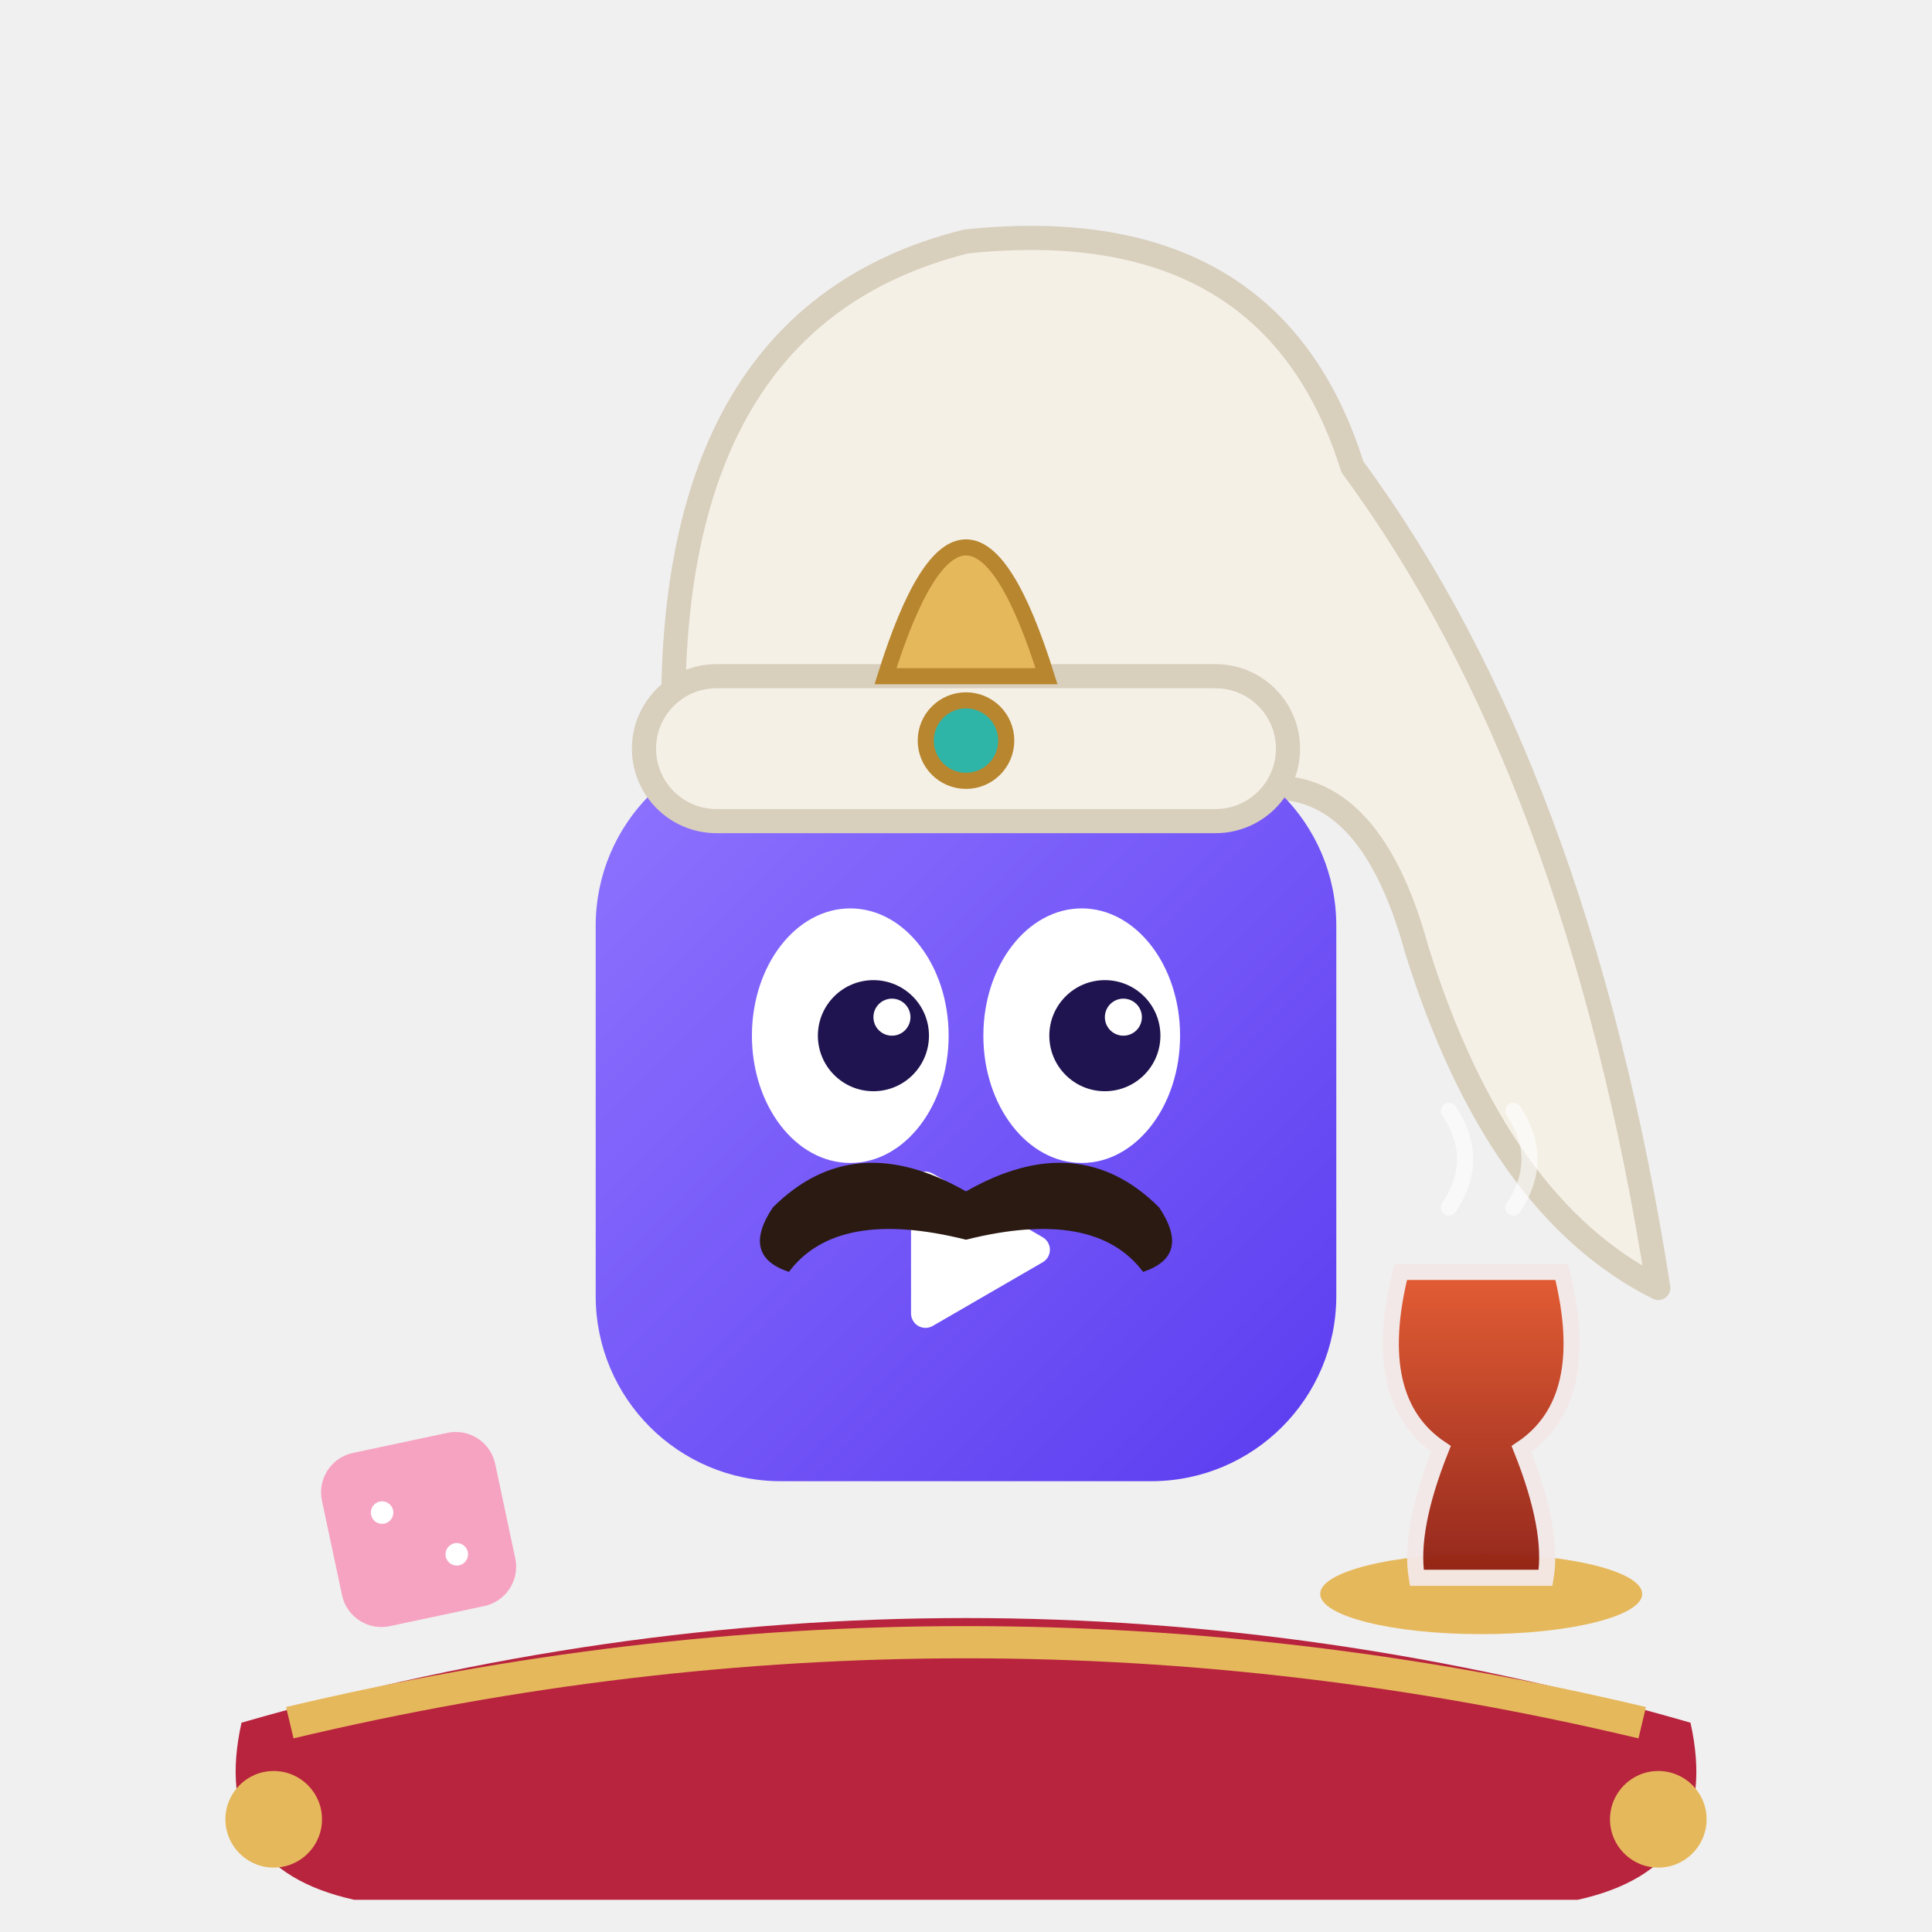
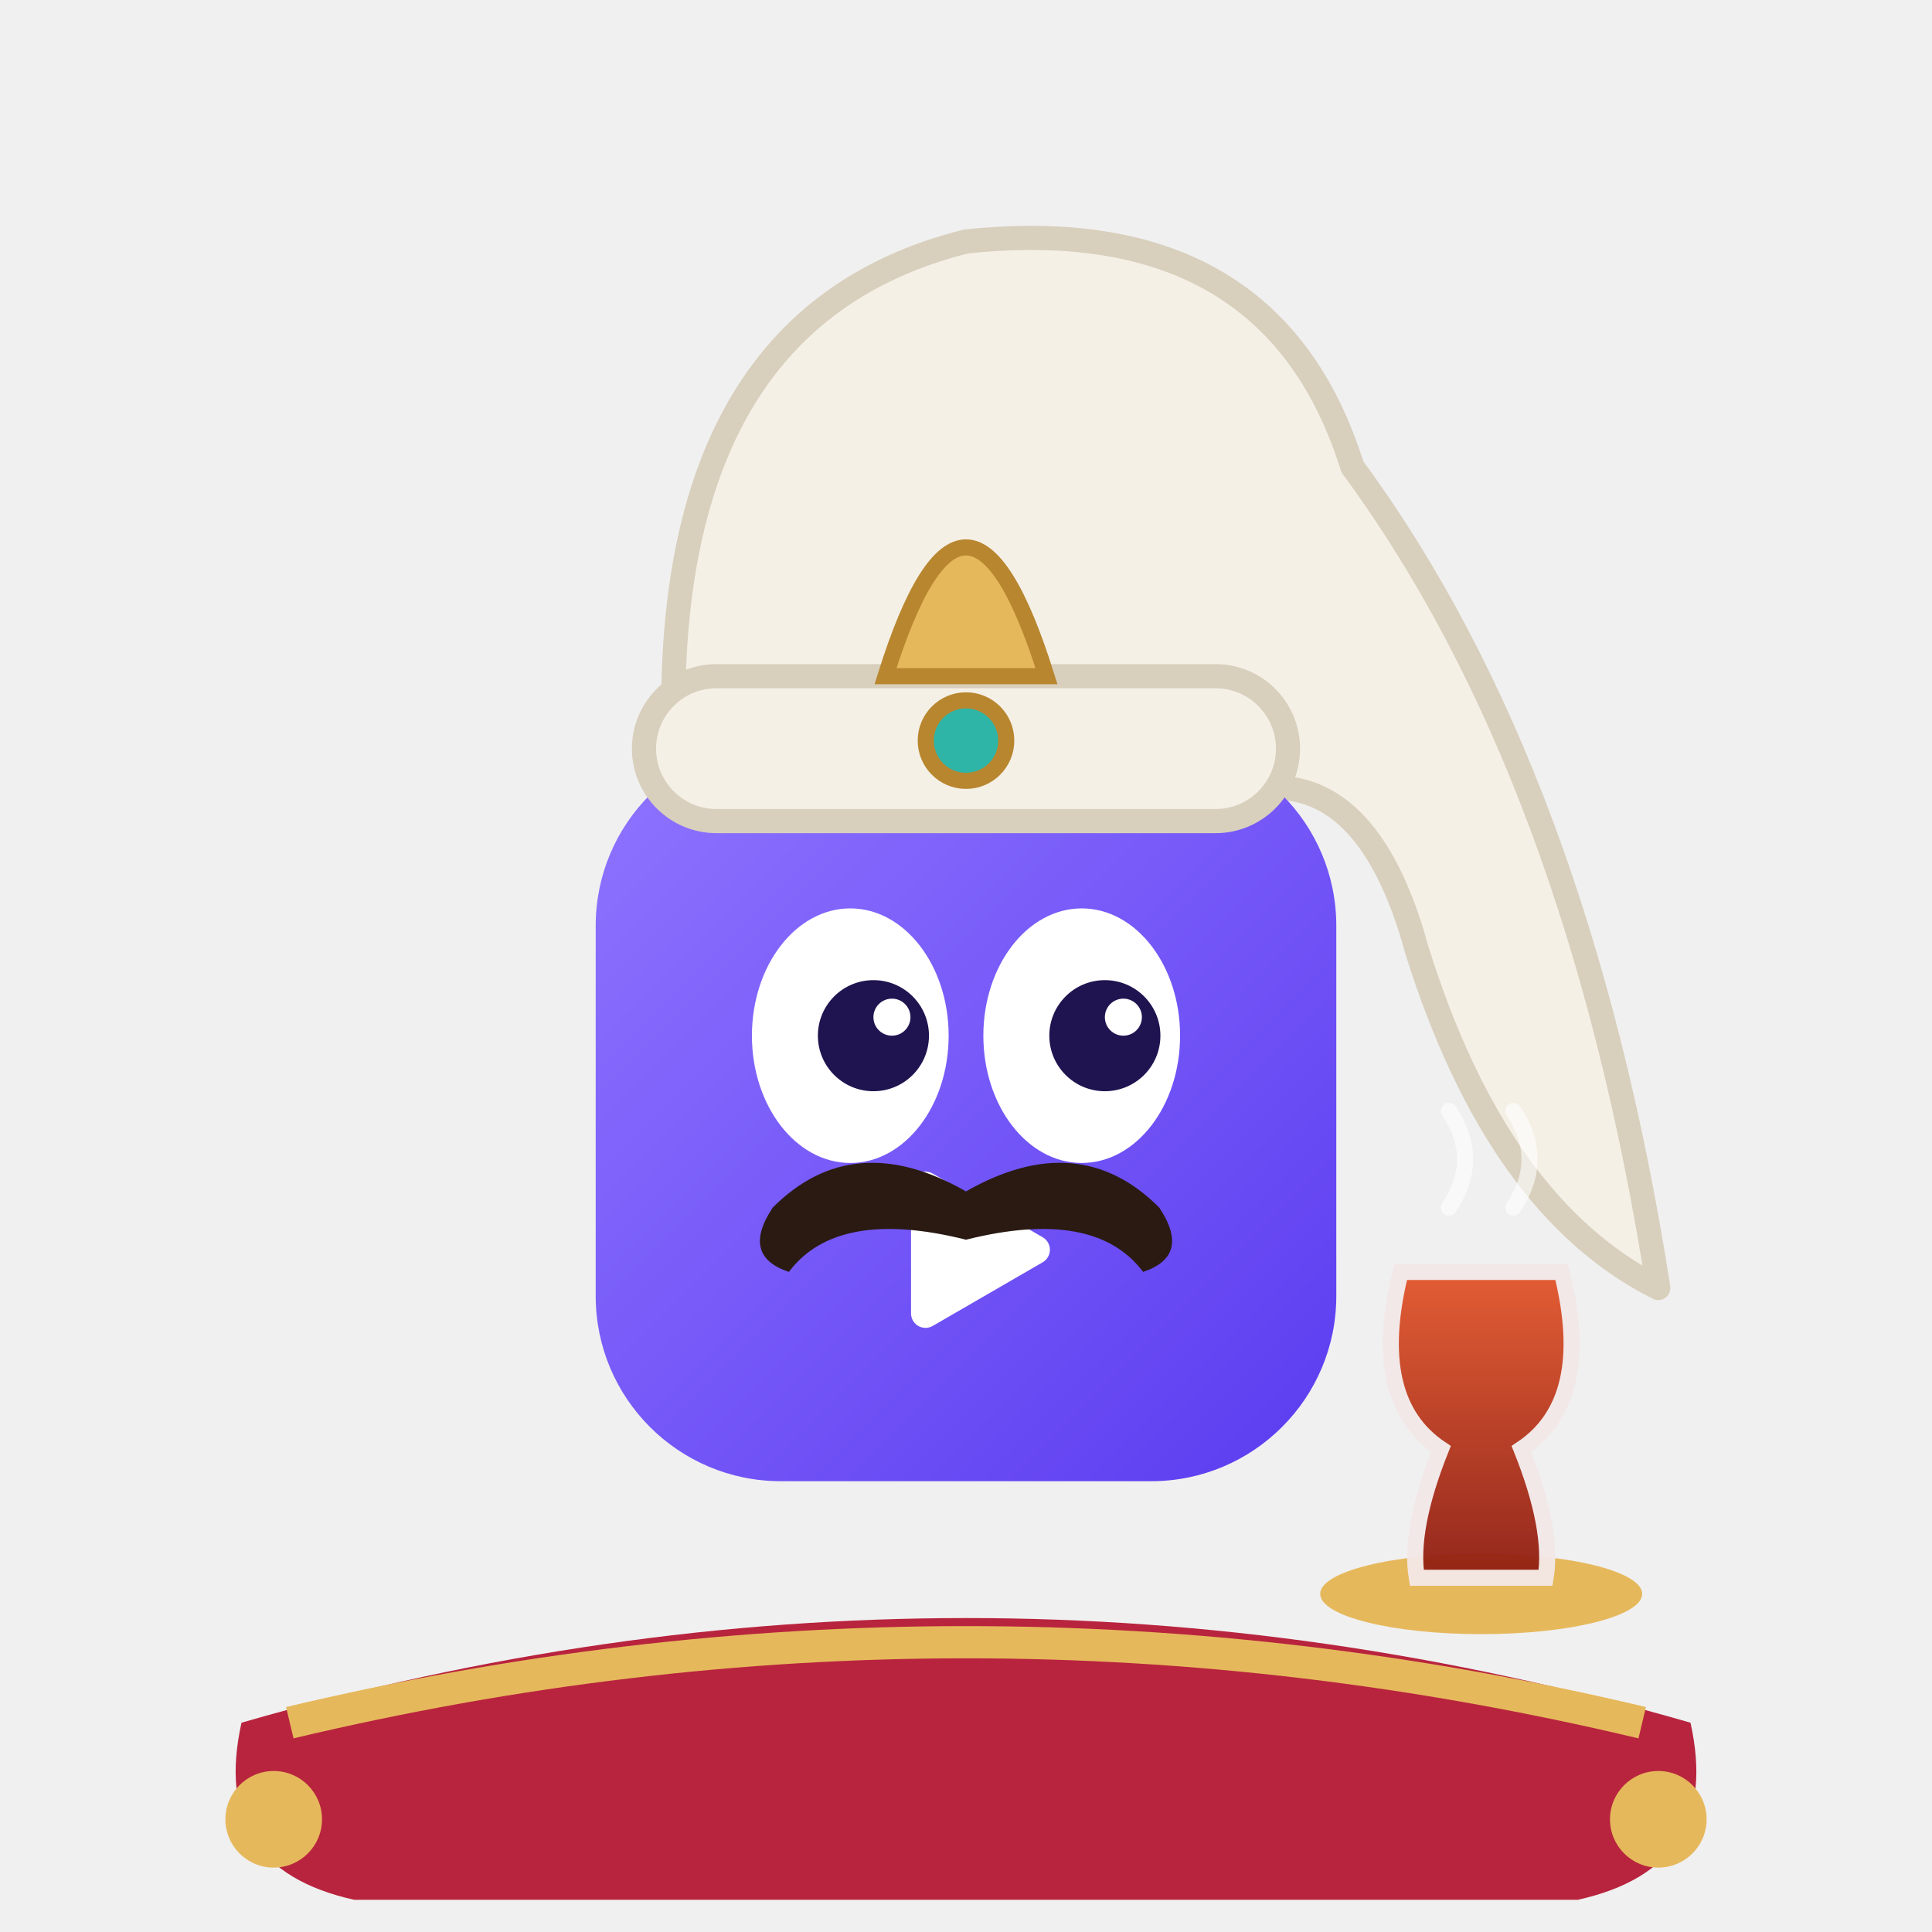
<svg xmlns="http://www.w3.org/2000/svg" width="240" height="240" viewBox="0 0 240 240">
  <defs>
    <linearGradient id="lg" x1="0" y1="0" x2="64" y2="64" gradientUnits="userSpaceOnUse">
      <stop offset="0" stop-color="#8f74ff" />
      <stop offset="1" stop-color="#5b3cf0" />
    </linearGradient>
    <filter id="g" x="-60%" y="-60%" width="220%" height="220%">
      <feGaussianBlur stdDeviation="3" result="b" />
      <feMerge>
        <feMergeNode in="b" />
        <feMergeNode in="SourceGraphic" />
      </feMerge>
    </filter>
    <linearGradient id="tea" x1="0" y1="0" x2="0" y2="1">
      <stop offset="0" stop-color="#e2562c" />
      <stop offset="1" stop-color="#8f1e12" />
    </linearGradient>
  </defs>
  <path d="M30 214 Q120 188 210 214 Q214 232 196 236 H44 Q26 232 30 214Z" fill="#b8243e" />
  <path d="M36 214 Q120 194 204 214" stroke="#e6b85c" stroke-width="4" fill="none" />
  <circle cx="34" cy="226" r="6" fill="#e6b85c" />
  <circle cx="206" cy="226" r="6" fill="#e6b85c" />
  <path d="M84 98 Q80 40 120 30 Q158 26 168 58 Q196 96 206 160 Q186 150 176 118 Q170 96 156 98Z" fill="#f5f0e6" stroke="#d8cfbd" stroke-width="3" stroke-linejoin="round" />
  <g transform="translate(74 92) scale(1.4375)">
    <rect width="64" height="64" rx="16" fill="url(#lg)" />
    <ellipse cx="22" cy="25.5" rx="8.5" ry="11" fill="#fff" />
    <circle cx="24" cy="25.5" r="4.8" fill="#1f1450" />
    <circle cx="25.6" cy="23.9" r="1.6" fill="#fff" />
    <ellipse cx="42" cy="25.5" rx="8.5" ry="11" fill="#fff" />
    <circle cx="44" cy="25.5" r="4.8" fill="#1f1450" />
    <circle cx="45.6" cy="23.9" r="1.6" fill="#fff" />
    <path d="M28.5 38.5 L38 44 L28.5 49.5 Z" fill="#fff" stroke="#fff" stroke-width="2.5" stroke-linejoin="round" />
  </g>
  <rect x="80" y="84" width="80" height="18" rx="9" fill="#f5f0e6" stroke="#d8cfbd" stroke-width="3" />
  <path d="M110 84 Q120 52 130 84Z" fill="#e6b85c" stroke="#b8862f" stroke-width="2" />
  <circle cx="120" cy="92" r="5" fill="#2fb5a8" stroke="#b8862f" stroke-width="2" />
  <path d="M120 148 Q106 140 96 150 Q92 156 98 158 Q104 150 120 154 Q136 150 142 158 Q148 156 144 150 Q134 140 120 148Z" fill="#2a1a12" />
  <g transform="translate(184 168)">
    <ellipse cx="0" cy="30" rx="20" ry="5" fill="#e6b85c" />
    <path d="M-10 -10 Q-14 6 -5 12 Q-9 22 -8 28 H8 Q9 22 5 12 Q14 6 10 -10Z" fill="url(#tea)" stroke="#f3e8e8" stroke-width="2" opacity=".95" />
    <path d="M-4 -18 q4 -6 0 -12 M4 -18 q4 -6 0 -12" stroke="#fff" stroke-opacity=".6" stroke-width="2" fill="none" stroke-linecap="round" />
  </g>
-   <g transform="translate(52 190) rotate(-12)">
-     <rect x="-11" y="-11" width="22" height="22" rx="5" fill="#f6a3c1" />
-     <circle cx="-4" cy="-3" r="1.4" fill="#fff" />
-     <circle cx="4" cy="4" r="1.4" fill="#fff" />
-   </g>
</svg>
